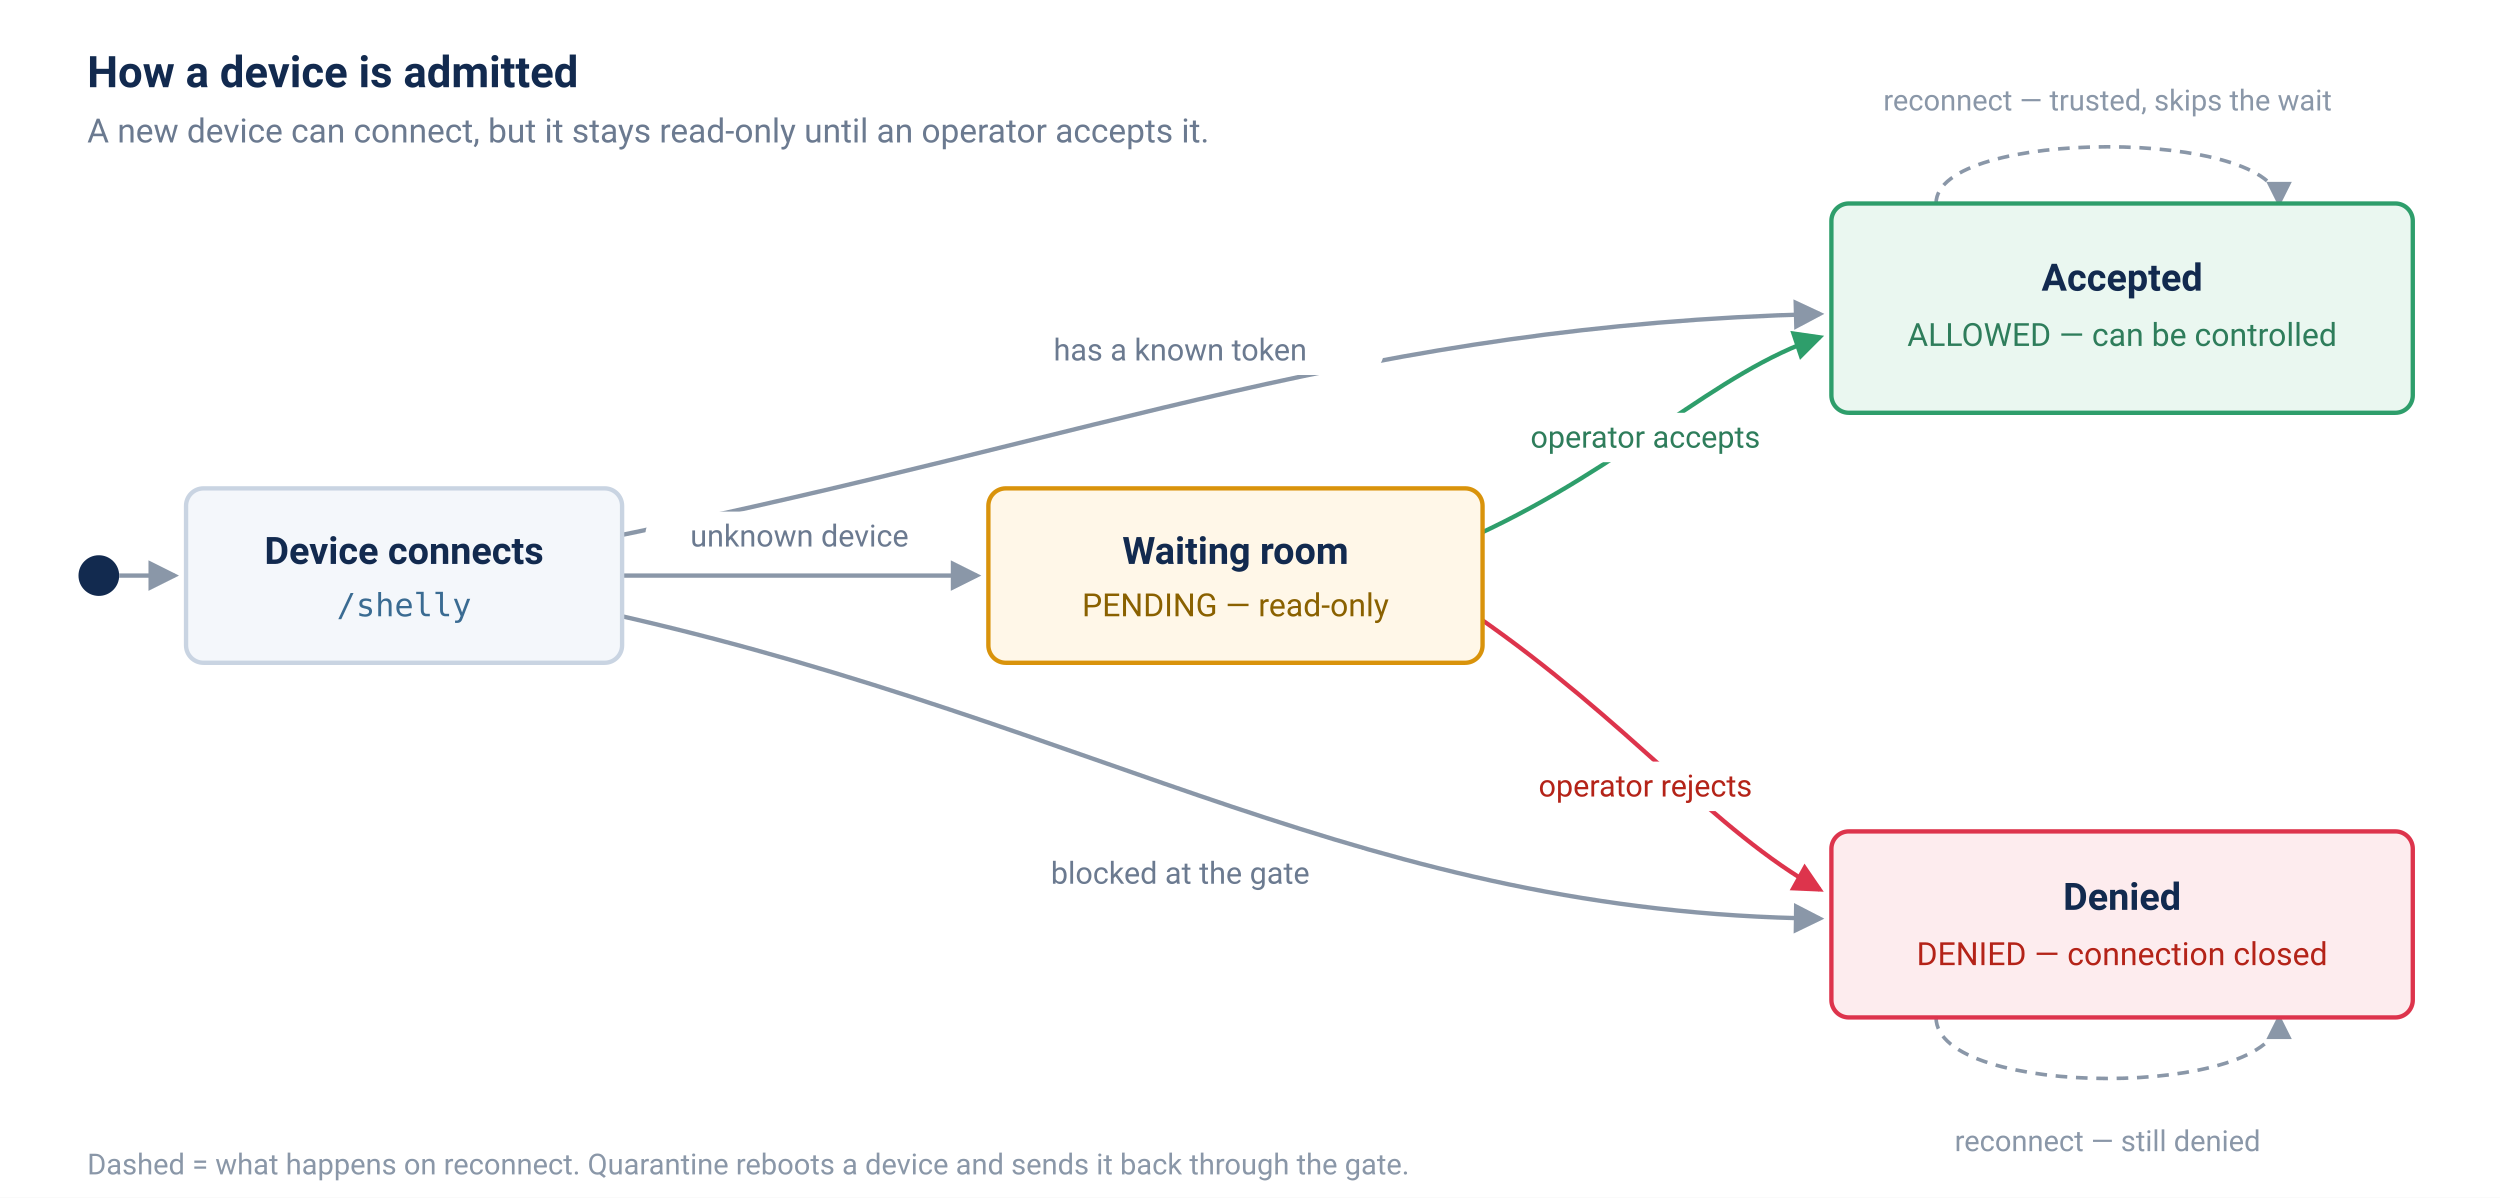
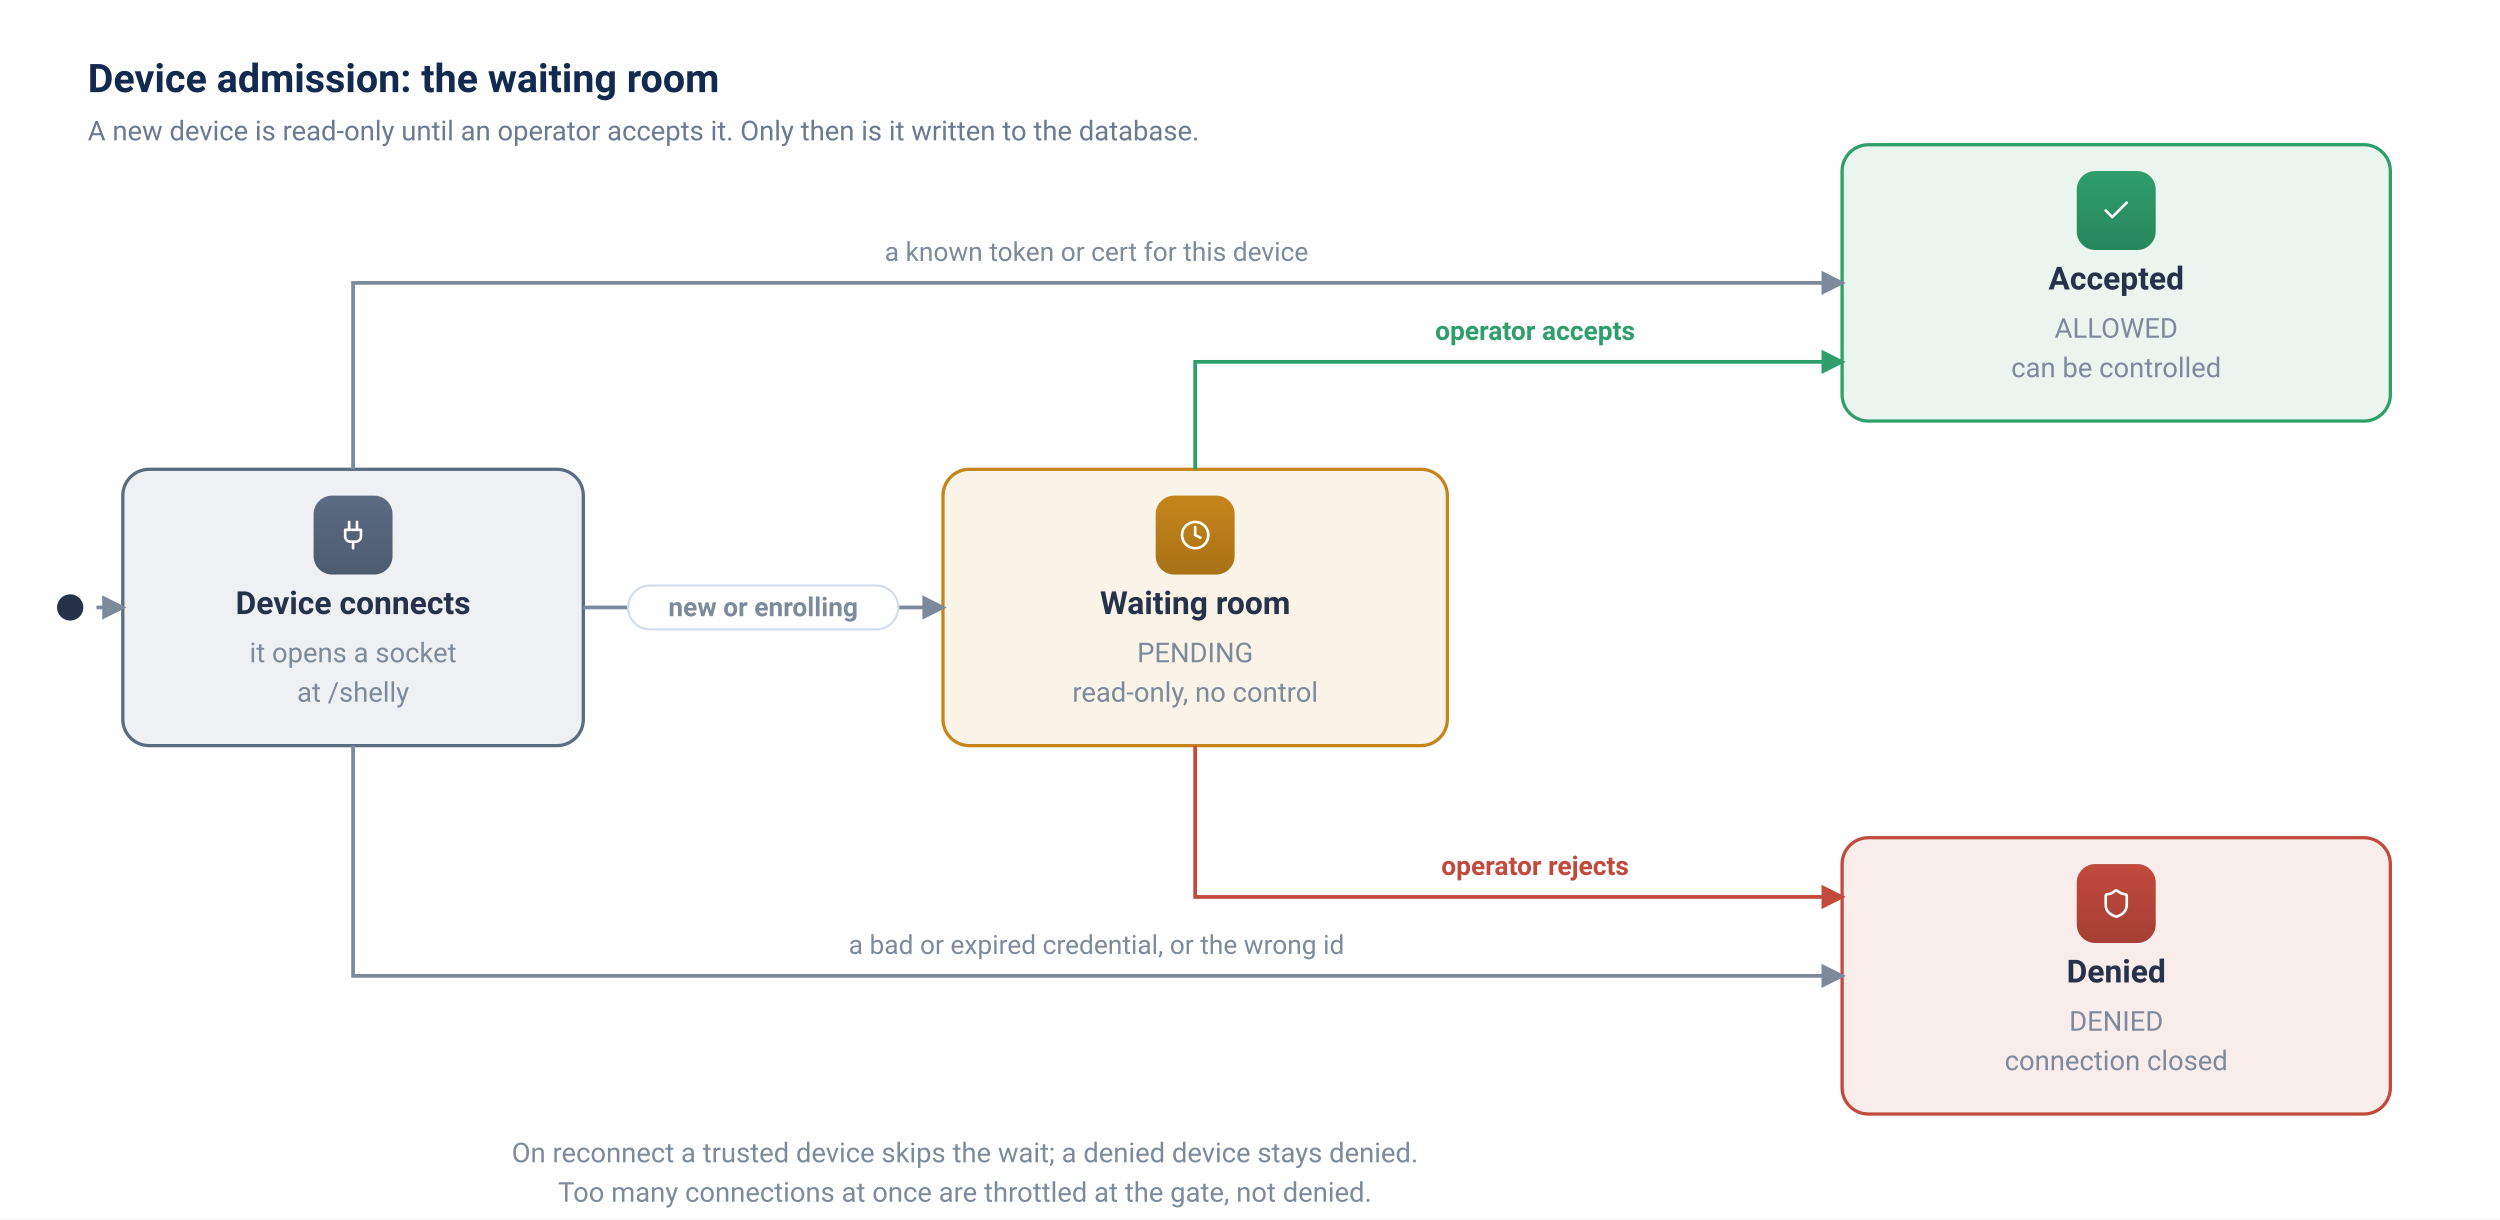
- <svg xmlns="http://www.w3.org/2000/svg" viewBox="0 0 860 412" width="860" height="412" font-family="-apple-system,BlinkMacSystemFont,'Segoe UI',Roboto,Helvetica,Arial,sans-serif" role="img" aria-label="Device admission states: a device connects, then becomes accepted, waiting, or denied">
+ <svg xmlns="http://www.w3.org/2000/svg" viewBox="0 0 1140 556" width="1140" height="556" font-family="-apple-system,BlinkMacSystemFont,'Segoe UI',Roboto,Helvetica,Arial,sans-serif" role="img" aria-label="Device admission: how a device becomes accepted, waiting, or denied">
+   <rect width="1140" height="556" fill="#ffffff" />
+   <text x="40" y="42" font-size="18" font-weight="700" fill="#122A4F">Device admission: the waiting room</text>
+   <text x="40" y="64" font-size="12.5" fill="#6B7A90">A new device is read-only until an operator accepts it. Only then is it written to the database.</text>
+   <circle cx="32" cy="277" r="6" fill="#25324A" />
+   <rect x="56" y="214" width="210" height="126" rx="12" fill="#eff0f3" stroke="#5B6B82" stroke-width="1.5" />
  <defs>
-     <marker id="mA" viewBox="0 0 10 10" refX="8.5" refY="5" markerWidth="7" markerHeight="7" orient="auto-start-reverse">
-       <path d="M0,0 L10,5 L0,10 z" fill="#8A97A8" />
+     <linearGradient id="t161_244" x1="0" y1="0" x2="0" y2="1">
+       <stop offset="0" stop-color="#5B6B82" />
+       <stop offset="1" stop-color="#4d5b6f" />
+     </linearGradient>
+   </defs>
+   <rect x="143" y="226" width="36" height="36" rx="8.46" fill="url(#t161_244)" />
+   <g transform="translate(161,244) scale(0.6) translate(-12,-12)" stroke="#fff" stroke-width="2" fill="none" stroke-linecap="round" stroke-linejoin="round">
+     <path d="M12 22v-5M9 8V2M15 8V2M18 8v5a4 4 0 0 1-4 4h-4a4 4 0 0 1-4-4V8Z" />
+   </g>
+   <text x="161" y="280" text-anchor="middle" font-size="14.5" font-weight="700" fill="#25324A">Device connects</text>
+   <text x="161" y="302" text-anchor="middle" font-size="12.5" fill="#7C8A9C">it opens a socket</text>
+   <text x="161" y="320" text-anchor="middle" font-size="12.5" fill="#7C8A9C">at /shelly</text>
+   <rect x="430" y="214" width="230" height="126" rx="12" fill="#f9f3e8" stroke="#C6851B" stroke-width="1.5" />
+   <defs>
+     <linearGradient id="t545_244" x1="0" y1="0" x2="0" y2="1">
+       <stop offset="0" stop-color="#C6851B" />
+       <stop offset="1" stop-color="#a87117" />
+     </linearGradient>
+   </defs>
+   <rect x="527" y="226" width="36" height="36" rx="8.46" fill="url(#t545_244)" />
+   <g transform="translate(545,244) scale(0.6) translate(-12,-12)" stroke="#fff" stroke-width="2" fill="none" stroke-linecap="round" stroke-linejoin="round">
+     <circle cx="12" cy="12" r="10" />
+     <path d="M12 6v6l4 2" />
+   </g>
+   <text x="545" y="280" text-anchor="middle" font-size="14.5" font-weight="700" fill="#25324A">Waiting room</text>
+   <text x="545" y="302" text-anchor="middle" font-size="12.5" fill="#7C8A9C">PENDING</text>
+   <text x="545" y="320" text-anchor="middle" font-size="12.5" fill="#7C8A9C">read-only, no control</text>
+   <rect x="840" y="66" width="250" height="126" rx="12" fill="#eaf5f0" stroke="#2E9E6B" stroke-width="1.5" />
+   <defs>
+     <linearGradient id="t965_96" x1="0" y1="0" x2="0" y2="1">
+       <stop offset="0" stop-color="#2E9E6B" />
+       <stop offset="1" stop-color="#27865b" />
+     </linearGradient>
+   </defs>
+   <rect x="947" y="78" width="36" height="36" rx="8.46" fill="url(#t965_96)" />
+   <g transform="translate(965,96) scale(0.6) translate(-12,-12)" stroke="#fff" stroke-width="2" fill="none" stroke-linecap="round" stroke-linejoin="round">
+     <path d="M20 6 9 17l-5-5" />
+   </g>
+   <text x="965" y="132" text-anchor="middle" font-size="14.5" font-weight="700" fill="#25324A">Accepted</text>
+   <text x="965" y="154" text-anchor="middle" font-size="12.5" fill="#7C8A9C">ALLOWED</text>
+   <text x="965" y="172" text-anchor="middle" font-size="12.5" fill="#7C8A9C">can be controlled</text>
+   <rect x="840" y="382" width="250" height="126" rx="12" fill="#f9edec" stroke="#C24A3D" stroke-width="1.5" />
+   <defs>
+     <linearGradient id="t965_412" x1="0" y1="0" x2="0" y2="1">
+       <stop offset="0" stop-color="#C24A3D" />
+       <stop offset="1" stop-color="#a53f34" />
+     </linearGradient>
+   </defs>
+   <rect x="947" y="394" width="36" height="36" rx="8.46" fill="url(#t965_412)" />
+   <g transform="translate(965,412) scale(0.6) translate(-12,-12)" stroke="#fff" stroke-width="2" fill="none" stroke-linecap="round" stroke-linejoin="round">
+     <path d="M20 13c0 5-3.5 7.5-7.66 8.95a1 1 0 0 1-.67-.01C7.5 20.5 4 18 4 13V6a1 1 0 0 1 1-1c2 0 4.5-1.2 6.24-2.72a1.17 1.17 0 0 1 1.52 0C14.51 3.81 17 5 19 5a1 1 0 0 1 1 1z" />
+   </g>
+   <text x="965" y="448" text-anchor="middle" font-size="14.5" font-weight="700" fill="#25324A">Denied</text>
+   <text x="965" y="470" text-anchor="middle" font-size="12.5" fill="#7C8A9C">DENIED</text>
+   <text x="965" y="488" text-anchor="middle" font-size="12.5" fill="#7C8A9C">connection closed</text>
+   <defs>
+     <marker id="a7C8A9C" viewBox="0 0 10 10" refX="8.5" refY="5" markerWidth="6.5" markerHeight="6.5" orient="auto-start-reverse">
+       <path d="M0,0 L10,5 L0,10 z" fill="#7C8A9C" />
    </marker>
-     <marker id="mG" viewBox="0 0 10 10" refX="8.5" refY="5" markerWidth="7" markerHeight="7" orient="auto-start-reverse">
+   </defs>
+   <path d="M44,277 L56,277" fill="none" stroke="#7C8A9C" stroke-width="1.7" marker-end="url(#a7C8A9C)" />
+   <defs>
+     <marker id="a7C8A9C" viewBox="0 0 10 10" refX="8.5" refY="5" markerWidth="6.5" markerHeight="6.5" orient="auto-start-reverse">
+       <path d="M0,0 L10,5 L0,10 z" fill="#7C8A9C" />
+     </marker>
+   </defs>
+   <path d="M161,214 L161,129 L840,129" fill="none" stroke="#7C8A9C" stroke-width="1.7" marker-end="url(#a7C8A9C)" />
+   <defs>
+     <marker id="a7C8A9C" viewBox="0 0 10 10" refX="8.5" refY="5" markerWidth="6.5" markerHeight="6.5" orient="auto-start-reverse">
+       <path d="M0,0 L10,5 L0,10 z" fill="#7C8A9C" />
+     </marker>
+   </defs>
+   <path d="M266,277 L430,277" fill="none" stroke="#7C8A9C" stroke-width="1.7" marker-end="url(#a7C8A9C)" />
+   <defs>
+     <marker id="a7C8A9C" viewBox="0 0 10 10" refX="8.5" refY="5" markerWidth="6.5" markerHeight="6.5" orient="auto-start-reverse">
+       <path d="M0,0 L10,5 L0,10 z" fill="#7C8A9C" />
+     </marker>
+   </defs>
+   <path d="M161,340 L161,445 L840,445" fill="none" stroke="#7C8A9C" stroke-width="1.7" marker-end="url(#a7C8A9C)" />
+   <defs>
+     <marker id="a2E9E6B" viewBox="0 0 10 10" refX="8.5" refY="5" markerWidth="6.5" markerHeight="6.5" orient="auto-start-reverse">
      <path d="M0,0 L10,5 L0,10 z" fill="#2E9E6B" />
    </marker>
-     <marker id="mR" viewBox="0 0 10 10" refX="8.5" refY="5" markerWidth="7" markerHeight="7" orient="auto-start-reverse">
-       <path d="M0,0 L10,5 L0,10 z" fill="#DD344C" />
+   </defs>
+   <path d="M545,214 L545,165 L840,165" fill="none" stroke="#2E9E6B" stroke-width="1.7" marker-end="url(#a2E9E6B)" />
+   <defs>
+     <marker id="aC24A3D" viewBox="0 0 10 10" refX="8.5" refY="5" markerWidth="6.5" markerHeight="6.5" orient="auto-start-reverse">
+       <path d="M0,0 L10,5 L0,10 z" fill="#C24A3D" />
    </marker>
  </defs>
-   <rect x="0" y="0" width="860" height="412" fill="#ffffff" />
-   <text x="30" y="30" font-size="15" font-weight="700" fill="#122A4F">How a device is admitted</text>
-   <text x="30" y="49" font-size="11.5" fill="#6B7A90">A new device can connect, but it stays read-only until an operator accepts it.</text>
-   <circle cx="34" cy="198" r="7" fill="#122A4F" />
-   <path d="M41,198 L60,198" stroke="#8A97A8" stroke-width="1.5" fill="none" marker-end="url(#mA)" />
-   <path d="M214,184 C 380,150 470,112 626,108" stroke="#8A97A8" stroke-width="1.5" fill="none" marker-end="url(#mA)" />
-   <rect x="336" y="112" width="140" height="17" rx="8" fill="#ffffff" />
-   <text x="406" y="124" text-anchor="middle" font-size="10.5" fill="#6B7A90">has a known token</text>
-   <path d="M214,198 L336,198" stroke="#8A97A8" stroke-width="1.5" fill="none" marker-end="url(#mA)" />
-   <rect x="222" y="176" width="106" height="17" rx="8" fill="#ffffff" />
-   <text x="275" y="188" text-anchor="middle" font-size="10.5" fill="#6B7A90">unknown device</text>
-   <path d="M214,212 C 380,250 470,314 626,316" stroke="#8A97A8" stroke-width="1.5" fill="none" marker-end="url(#mA)" />
-   <rect x="338" y="292" width="136" height="17" rx="8" fill="#ffffff" />
-   <text x="406" y="304" text-anchor="middle" font-size="10.5" fill="#6B7A90">blocked at the gate</text>
-   <path d="M508,184 C 560,160 590,128 626,116" stroke="#2E9E6B" stroke-width="1.5" fill="none" marker-end="url(#mG)" />
-   <rect x="512" y="142" width="108" height="17" rx="8" fill="#ffffff" />
-   <text x="566" y="154" text-anchor="middle" font-size="10.5" fill="#2E7D5B">operator accepts</text>
-   <path d="M508,212 C 560,248 590,286 626,306" stroke="#DD344C" stroke-width="1.5" fill="none" marker-end="url(#mR)" />
-   <rect x="514" y="262" width="104" height="17" rx="8" fill="#ffffff" />
-   <text x="566" y="274" text-anchor="middle" font-size="10.5" fill="#B42318">operator rejects</text>
-   <path d="M666,70 C 666,44 784,44 784,70" stroke="#8A97A8" stroke-width="1.25" stroke-dasharray="4 3" fill="none" marker-end="url(#mA)" />
-   <text x="725" y="38" text-anchor="middle" font-size="10" fill="#8A97A8">reconnect — trusted, skips the wait</text>
-   <path d="M666,350 C 666,378 784,378 784,350" stroke="#8A97A8" stroke-width="1.25" stroke-dasharray="4 3" fill="none" marker-end="url(#mA)" />
-   <text x="725" y="396" text-anchor="middle" font-size="10" fill="#8A97A8">reconnect — still denied</text>
-   <rect x="64" y="168" width="150" height="60" rx="6" fill="#F4F7FB" stroke="#C9D4E2" stroke-width="1.5" />
-   <text x="139" y="194" text-anchor="middle" font-size="13" font-weight="600" fill="#122A4F">Device connects</text>
-   <text x="139" y="212" text-anchor="middle" font-size="11" fill="#3A6B92" font-family="ui-monospace,Menlo,monospace">/shelly</text>
-   <rect x="340" y="168" width="170" height="60" rx="6" fill="#FFF7E8" stroke="#D9930B" stroke-width="1.5" />
-   <text x="425" y="194" text-anchor="middle" font-size="13" font-weight="600" fill="#122A4F">Waiting room</text>
-   <text x="425" y="212" text-anchor="middle" font-size="11" fill="#8A6100">PENDING — read-only</text>
-   <rect x="630" y="70" width="200" height="72" rx="6" fill="#EAF7F0" stroke="#2E9E6B" stroke-width="1.5" />
-   <text x="730" y="100" text-anchor="middle" font-size="13" font-weight="600" fill="#122A4F">Accepted</text>
-   <text x="730" y="119" text-anchor="middle" font-size="11" fill="#2E7D5B">ALLOWED — can be controlled</text>
-   <rect x="630" y="286" width="200" height="64" rx="6" fill="#FDECEE" stroke="#DD344C" stroke-width="1.5" />
-   <text x="730" y="313" text-anchor="middle" font-size="13" font-weight="600" fill="#122A4F">Denied</text>
-   <text x="730" y="332" text-anchor="middle" font-size="11" fill="#B42318">DENIED — connection closed</text>
-   <text x="30" y="404" font-size="10" fill="#8A97A8">Dashed = what happens on reconnect. Quarantine reboots a device and sends it back through the gate.</text>
+   <path d="M545,340 L545,409 L840,409" fill="none" stroke="#C24A3D" stroke-width="1.7" marker-end="url(#aC24A3D)" />
+   <text x="500" y="119" text-anchor="middle" font-size="12" fill="#7C8A9C">a known token or cert for this device</text>
+   <rect x="286.4" y="267" width="123.2" height="20" rx="10" fill="#ffffff" stroke="#D3DDEA" stroke-width="1" />
+   <text x="348" y="281" text-anchor="middle" font-size="12" font-weight="600" fill="#7C8A9C">new or enrolling</text>
+   <text x="500" y="435" text-anchor="middle" font-size="12" fill="#7C8A9C">a bad or expired credential, or the wrong id</text>
+   <text x="700" y="155" text-anchor="middle" font-size="12" font-weight="600" fill="#2E9E6B">operator accepts</text>
+   <text x="700" y="399" text-anchor="middle" font-size="12" font-weight="600" fill="#C24A3D">operator rejects</text>
+   <text x="440" y="530" text-anchor="middle" font-size="12.5" fill="#7C8A9C">On reconnect a trusted device skips the wait; a denied device stays denied.</text>
+   <text x="440" y="548" text-anchor="middle" font-size="12.5" fill="#7C8A9C">Too many connections at once are throttled at the gate, not denied.</text>
</svg>
